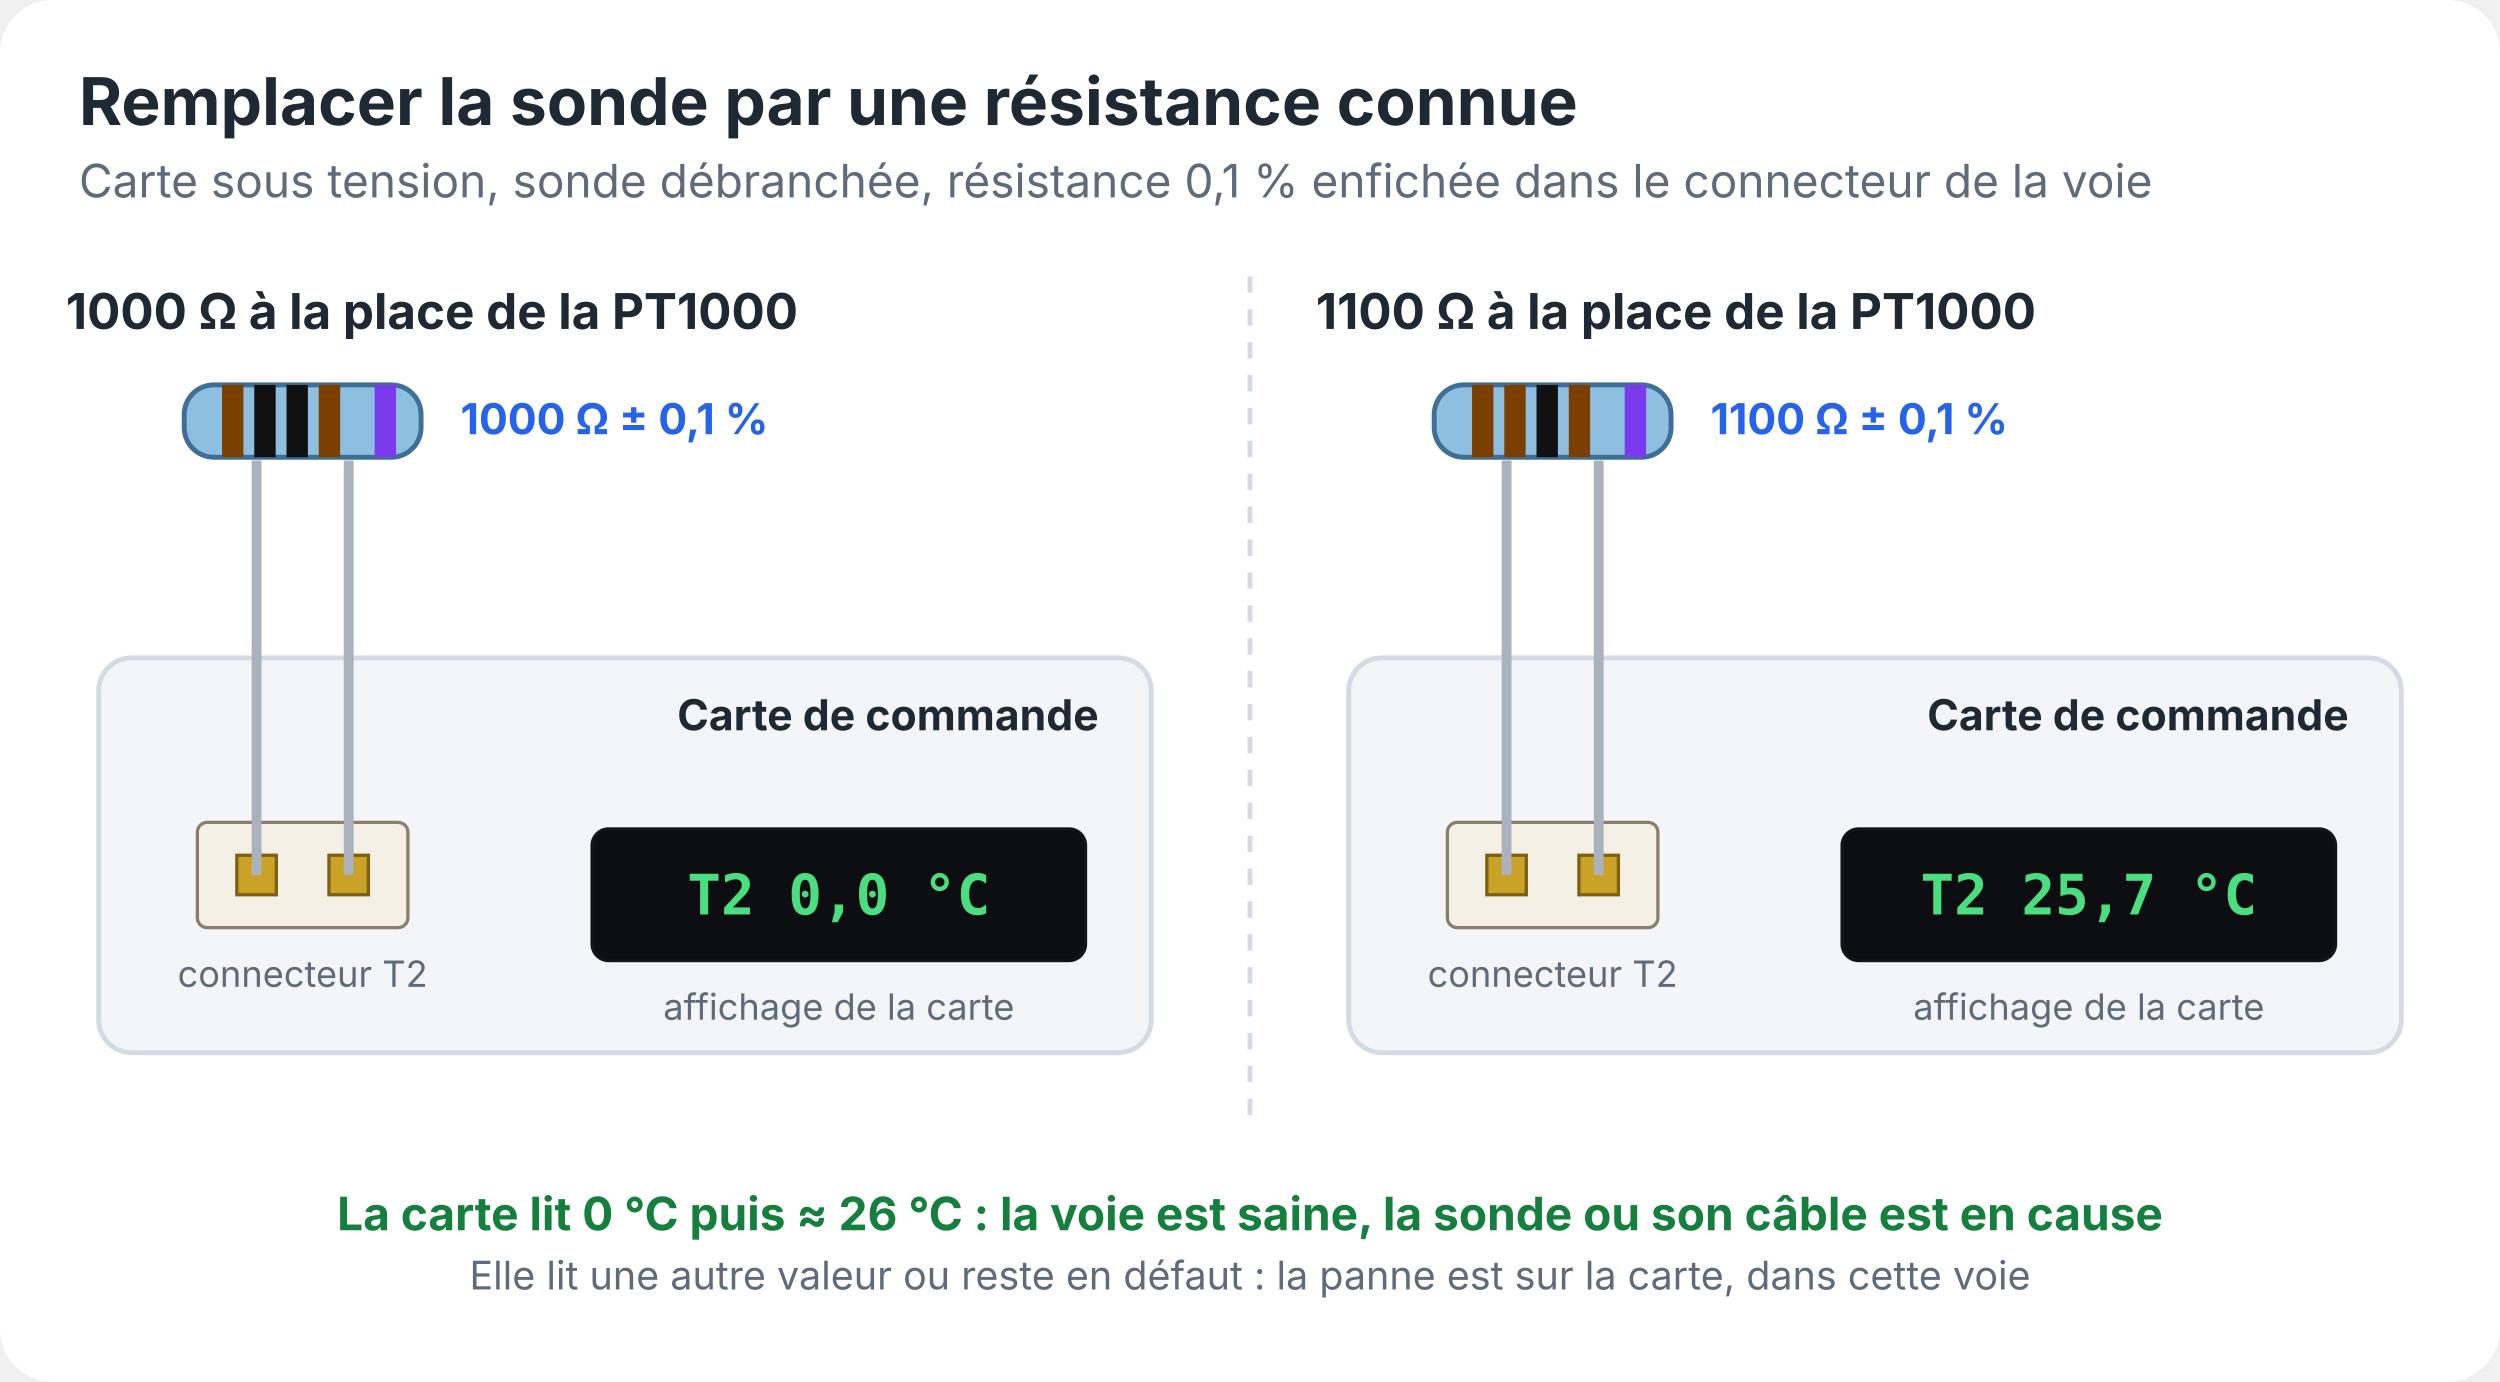
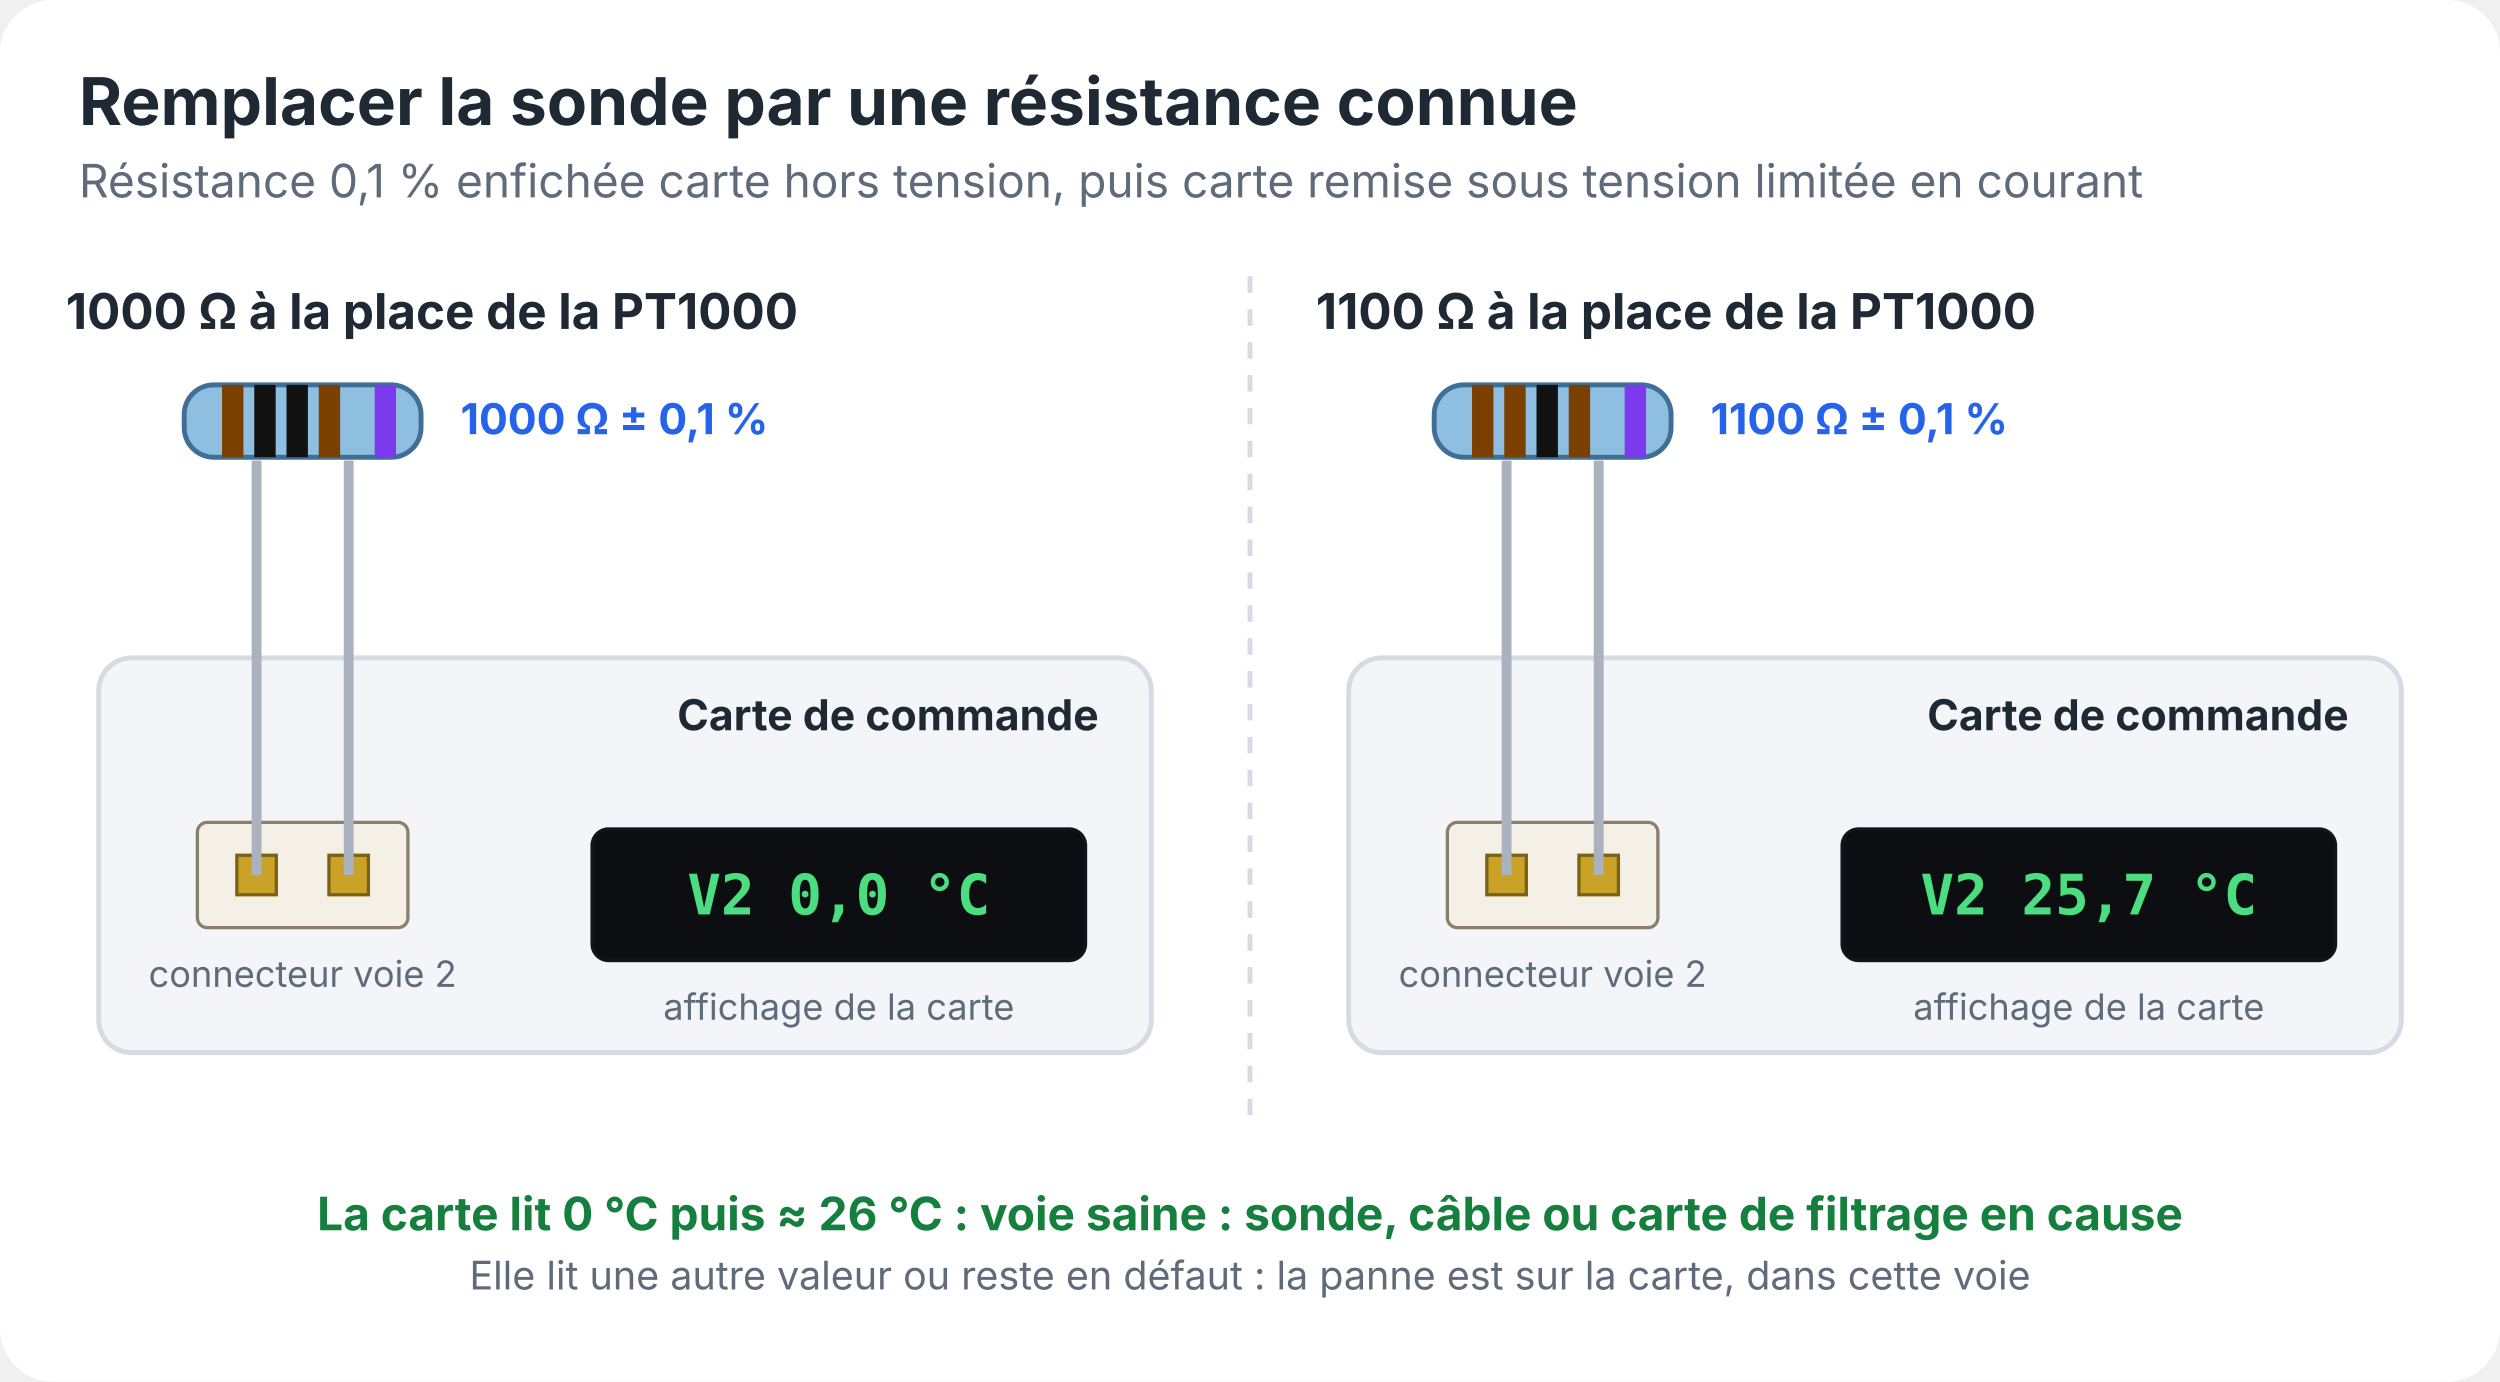
<svg xmlns="http://www.w3.org/2000/svg" viewBox="0 0 760 420" role="img" aria-labelledby="t d" font-family="system-ui, -apple-system, Segoe UI, sans-serif">
  <style>
    .bg{fill:#ffffff}.fg{fill:#1f2933}.mut{fill:#5f6b7a}
    .wire{stroke:#1f2933;stroke-width:3;fill:none;stroke-linecap:round;stroke-linejoin:round}
    .panel{fill:#f3f5f8;stroke:#d5dbe3}.grid{stroke:#d5dbe3;stroke-width:1.5;stroke-dasharray:5 5;fill:none}
    .ok{fill:#15803d}.no{fill:#b91c1c}.warn{fill:#b45309}.blue{fill:#2563eb}.amber{fill:#b45309}
    .blk{stroke:#20242b}.blkf{fill:#20242b}
    .flow{fill:none;stroke-width:4;stroke-linecap:round;stroke-dasharray:1 13;animation:run 1.1s linear infinite}
    .fb{stroke:#2563eb}.fa{stroke:#d97706}.fr{stroke:#dc2626}
    @keyframes run{to{stroke-dashoffset:-14}}
    @media (prefers-reduced-motion: reduce){.flow{animation:none}}
    @media (prefers-color-scheme: dark){
      .bg{fill:#0d1117}.fg{fill:#e6edf3}.mut{fill:#9aa7b4}.wire{stroke:#c9d1d9}
      .panel{fill:#161b22;stroke:#30363d}.grid{stroke:#30363d}
      .ok{fill:#4ade80}.no{fill:#f87171}.warn{fill:#fbbf24}.blue{fill:#60a5fa}.amber{fill:#fbbf24}
      .blk{stroke:#8b949e}.blkf{fill:#8b949e}.fb{stroke:#60a5fa}.fa{stroke:#fbbf24}.fr{stroke:#f87171}
    }
  </style>
  <rect class="bg" width="760" height="420" rx="16" />
  <text class="fg" x="24" y="38" font-size="20" font-weight="700">Remplacer la sonde par une résistance connue</text>
-   <text class="mut" x="24" y="60" font-size="14">Carte sous tension, sonde débranchée, résistance 0,1 % enfichée dans le connecteur de la voie</text>
+   <text class="mut" x="24" y="60" font-size="14">Résistance 0,1 % enfichée carte hors tension, puis carte remise sous tension limitée en courant</text>
  <path class="grid" d="M380 84 V340" />
  <text class="fg" x="20" y="100" font-size="15" font-weight="700">1000 Ω à la place de la PT1000</text>
  <rect class="panel" x="30" y="200" width="320" height="120" rx="10" stroke-width="1.5" />
  <text class="fg" x="334" y="222" font-size="13" text-anchor="end" font-weight="700">Carte de commande</text>
  <rect x="60" y="250" width="64" height="32" rx="3" fill="#f5f0e6" stroke="#8a7f6b" />
  <rect x="72" y="260" width="12" height="12" fill="#c9a227" stroke="#7a6212" />
  <rect x="100" y="260" width="12" height="12" fill="#c9a227" stroke="#7a6212" />
-   <text class="mut" x="92" y="300" font-size="11" text-anchor="middle">connecteur T2</text>
+   <text class="mut" x="92" y="300" font-size="11" text-anchor="middle">connecteur voie 2</text>
  <path stroke="#aab2bd" stroke-width="3" fill="none" d="M78 266 V140 M106 266 V140" />
  <rect x="56" y="117.0" width="72" height="22" rx="9" fill="#8fbfe0" stroke="#3f6f96" stroke-width="1.5" />
  <rect x="67.5" y="117.0" width="6.5" height="22" fill="#7b3f00" />
  <rect x="77.3" y="117.0" width="6.5" height="22" fill="#111111" />
  <rect x="87.1" y="117.0" width="6.5" height="22" fill="#111111" />
  <rect x="96.9" y="117.0" width="6.5" height="22" fill="#7b3f00" />
  <rect x="113.9" y="117.0" width="6.5" height="22" fill="#7c3aed" />
  <text class="blue" x="140" y="132" font-size="13" font-weight="700">1000 Ω ± 0,1 %</text>
  <rect x="180" y="252" width="150" height="40" rx="5" fill="#0c0e11" stroke="#11151a" />
-   <text x="255" y="278" font-size="17" font-weight="700" text-anchor="middle" font-family="ui-monospace, Menlo, Consolas, monospace" fill="#4ade80">T2 0,0 °C</text>
+   <text x="255" y="278" font-size="17" font-weight="700" text-anchor="middle" font-family="ui-monospace, Menlo, Consolas, monospace" fill="#4ade80">V2 0,0 °C</text>
  <text class="mut" x="255" y="310" font-size="11" text-anchor="middle">affichage de la carte</text>
  <text class="fg" x="400" y="100" font-size="15" font-weight="700">1100 Ω à la place de la PT1000</text>
  <rect class="panel" x="410" y="200" width="320" height="120" rx="10" stroke-width="1.5" />
  <text class="fg" x="714" y="222" font-size="13" text-anchor="end" font-weight="700">Carte de commande</text>
  <rect x="440" y="250" width="64" height="32" rx="3" fill="#f5f0e6" stroke="#8a7f6b" />
  <rect x="452" y="260" width="12" height="12" fill="#c9a227" stroke="#7a6212" />
  <rect x="480" y="260" width="12" height="12" fill="#c9a227" stroke="#7a6212" />
-   <text class="mut" x="472" y="300" font-size="11" text-anchor="middle">connecteur T2</text>
+   <text class="mut" x="472" y="300" font-size="11" text-anchor="middle">connecteur voie 2</text>
  <path stroke="#aab2bd" stroke-width="3" fill="none" d="M458 266 V140 M486 266 V140" />
  <rect x="436" y="117.0" width="72" height="22" rx="9" fill="#8fbfe0" stroke="#3f6f96" stroke-width="1.5" />
  <rect x="447.5" y="117.0" width="6.5" height="22" fill="#7b3f00" />
  <rect x="457.3" y="117.0" width="6.5" height="22" fill="#7b3f00" />
  <rect x="467.1" y="117.0" width="6.5" height="22" fill="#111111" />
  <rect x="476.9" y="117.0" width="6.5" height="22" fill="#7b3f00" />
  <rect x="493.9" y="117.0" width="6.5" height="22" fill="#7c3aed" />
  <text class="blue" x="520" y="132" font-size="13" font-weight="700">1100 Ω ± 0,1 %</text>
  <rect x="560" y="252" width="150" height="40" rx="5" fill="#0c0e11" stroke="#11151a" />
-   <text x="635" y="278" font-size="17" font-weight="700" text-anchor="middle" font-family="ui-monospace, Menlo, Consolas, monospace" fill="#4ade80">T2 25,7 °C</text>
+   <text x="635" y="278" font-size="17" font-weight="700" text-anchor="middle" font-family="ui-monospace, Menlo, Consolas, monospace" fill="#4ade80">V2 25,7 °C</text>
  <text class="mut" x="635" y="310" font-size="11" text-anchor="middle">affichage de la carte</text>
-   <text class="ok" x="380" y="374" font-size="14" text-anchor="middle" font-weight="700">La carte lit 0 °C puis ≈ 26 °C : la voie est saine, la sonde ou son câble est en cause</text>
+   <text class="ok" x="380" y="374" font-size="14" text-anchor="middle" font-weight="700">La carte lit 0 °C puis ≈ 26 °C : voie saine : sonde, câble ou carte de filtrage en cause</text>
  <text class="mut" x="380" y="392" font-size="12" text-anchor="middle">Elle lit une autre valeur ou reste en défaut : la panne est sur la carte, dans cette voie</text>
</svg>
